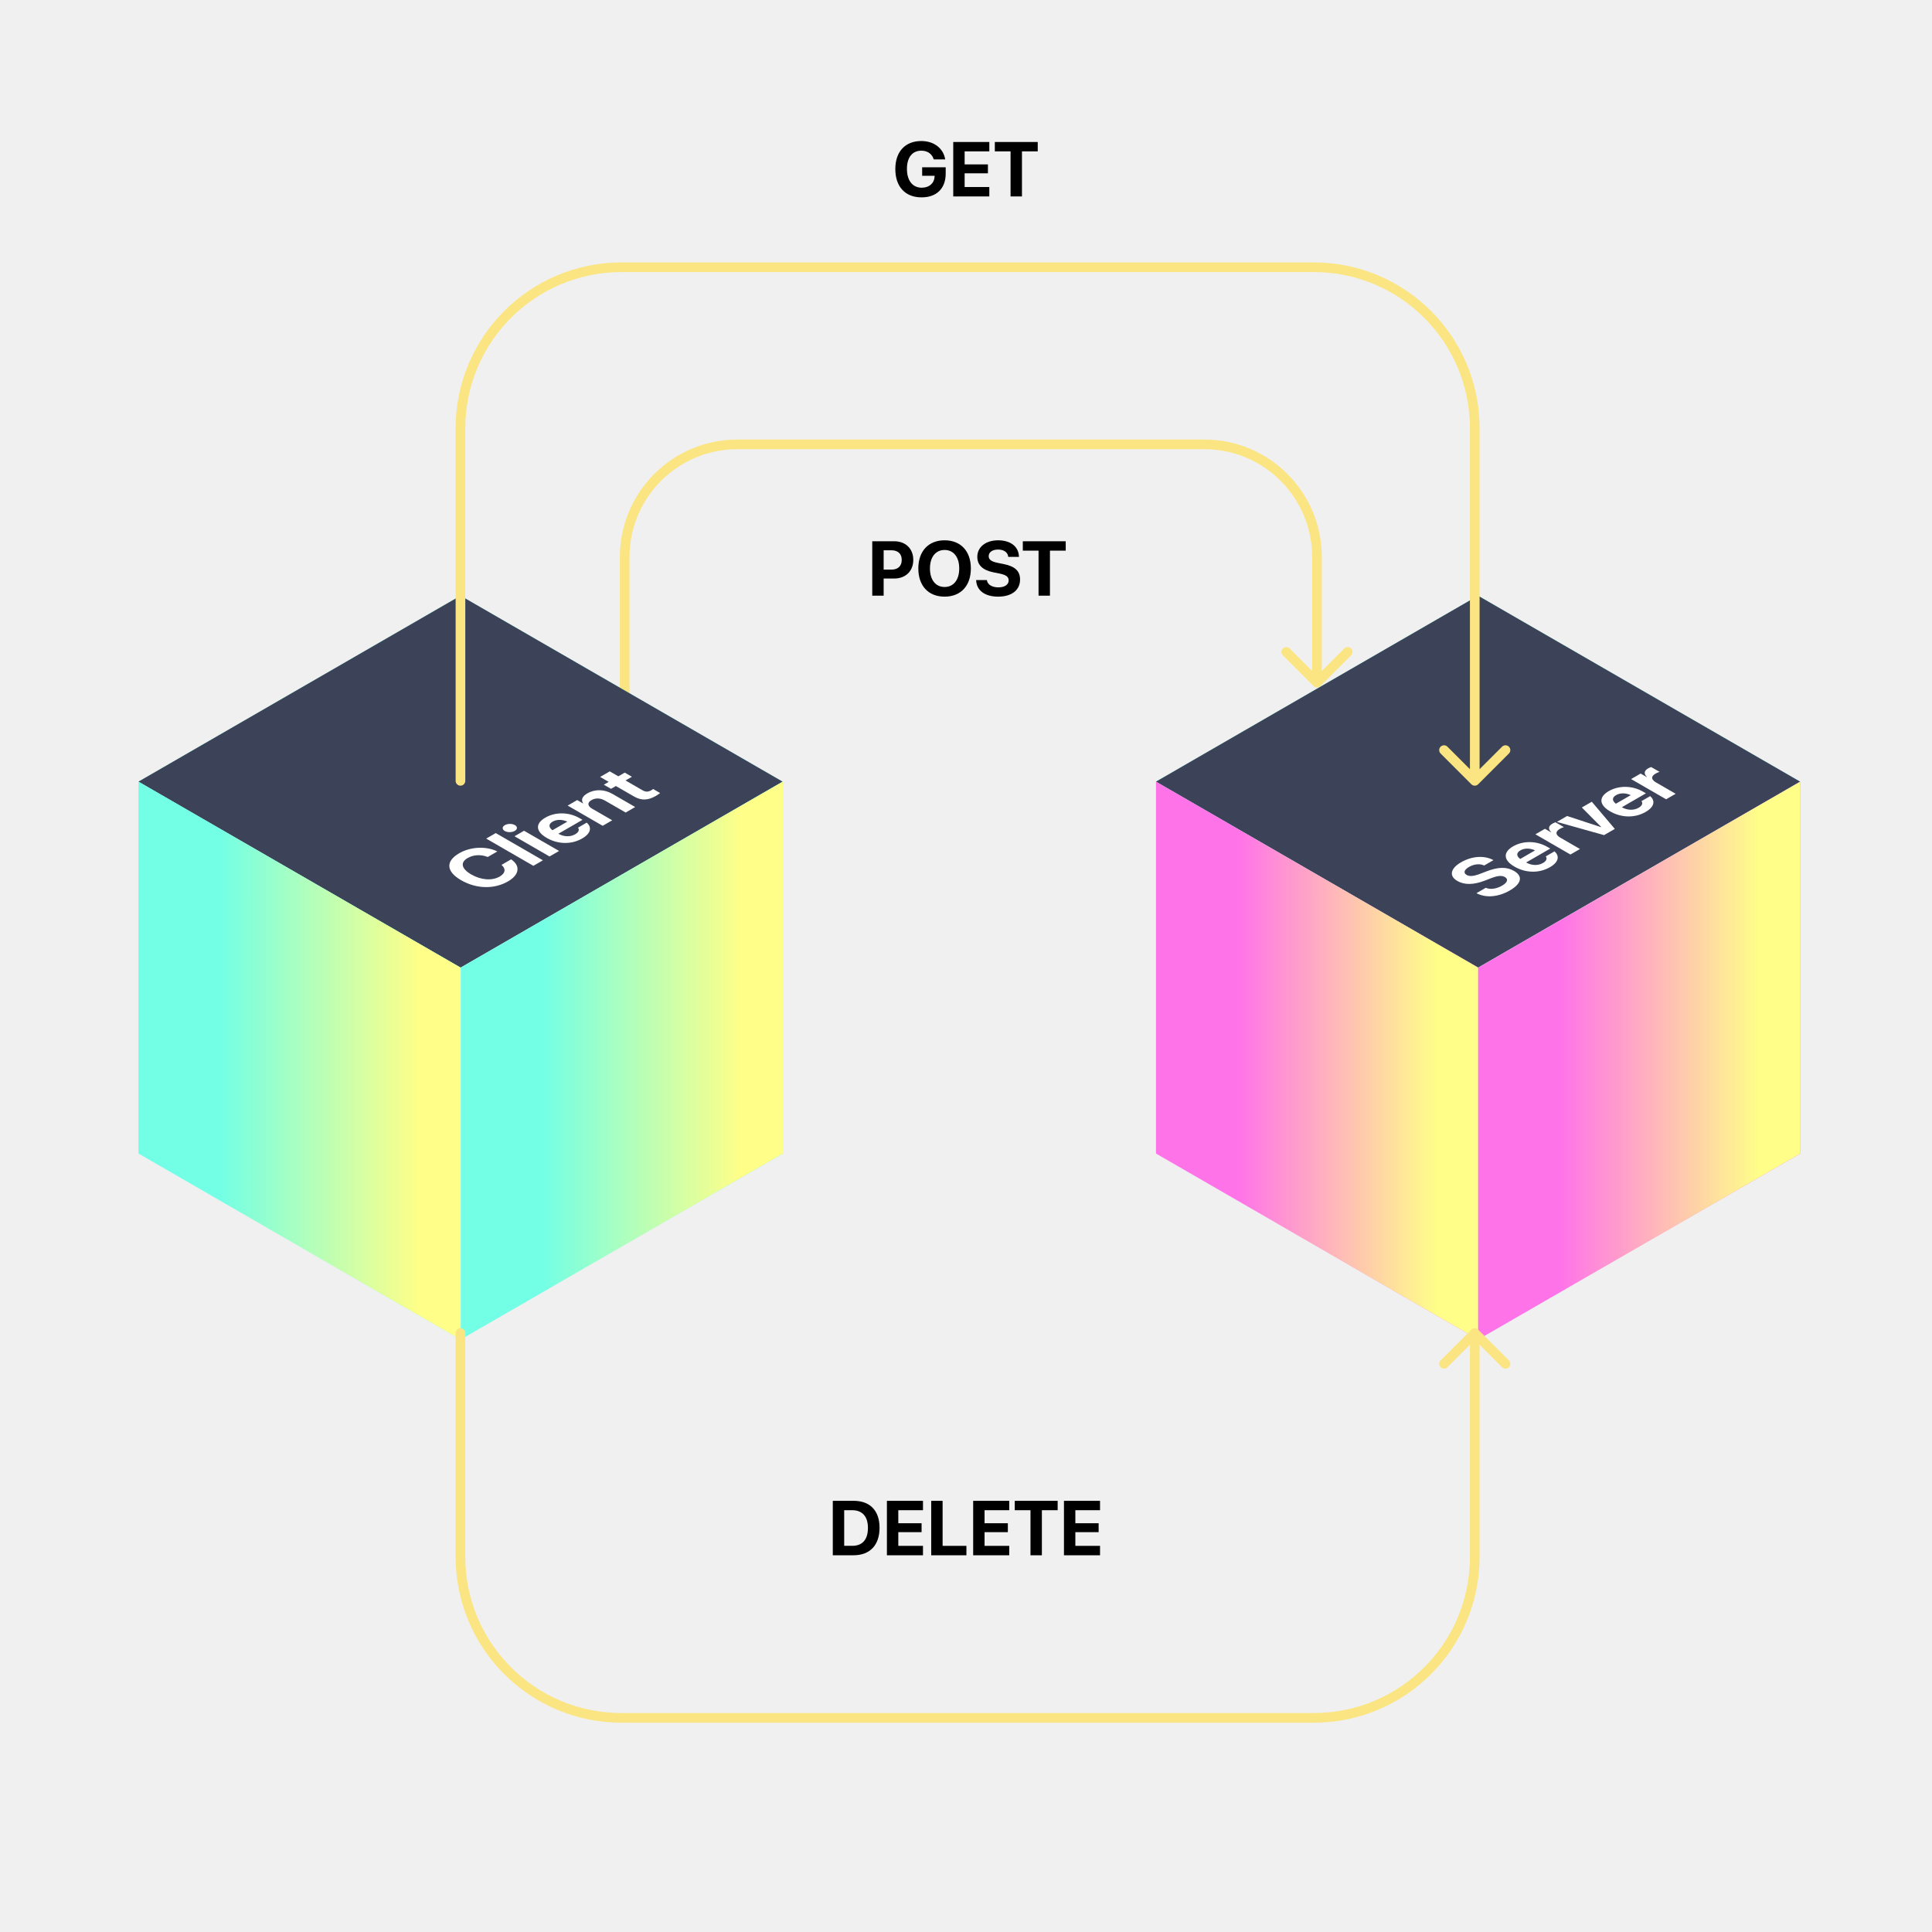
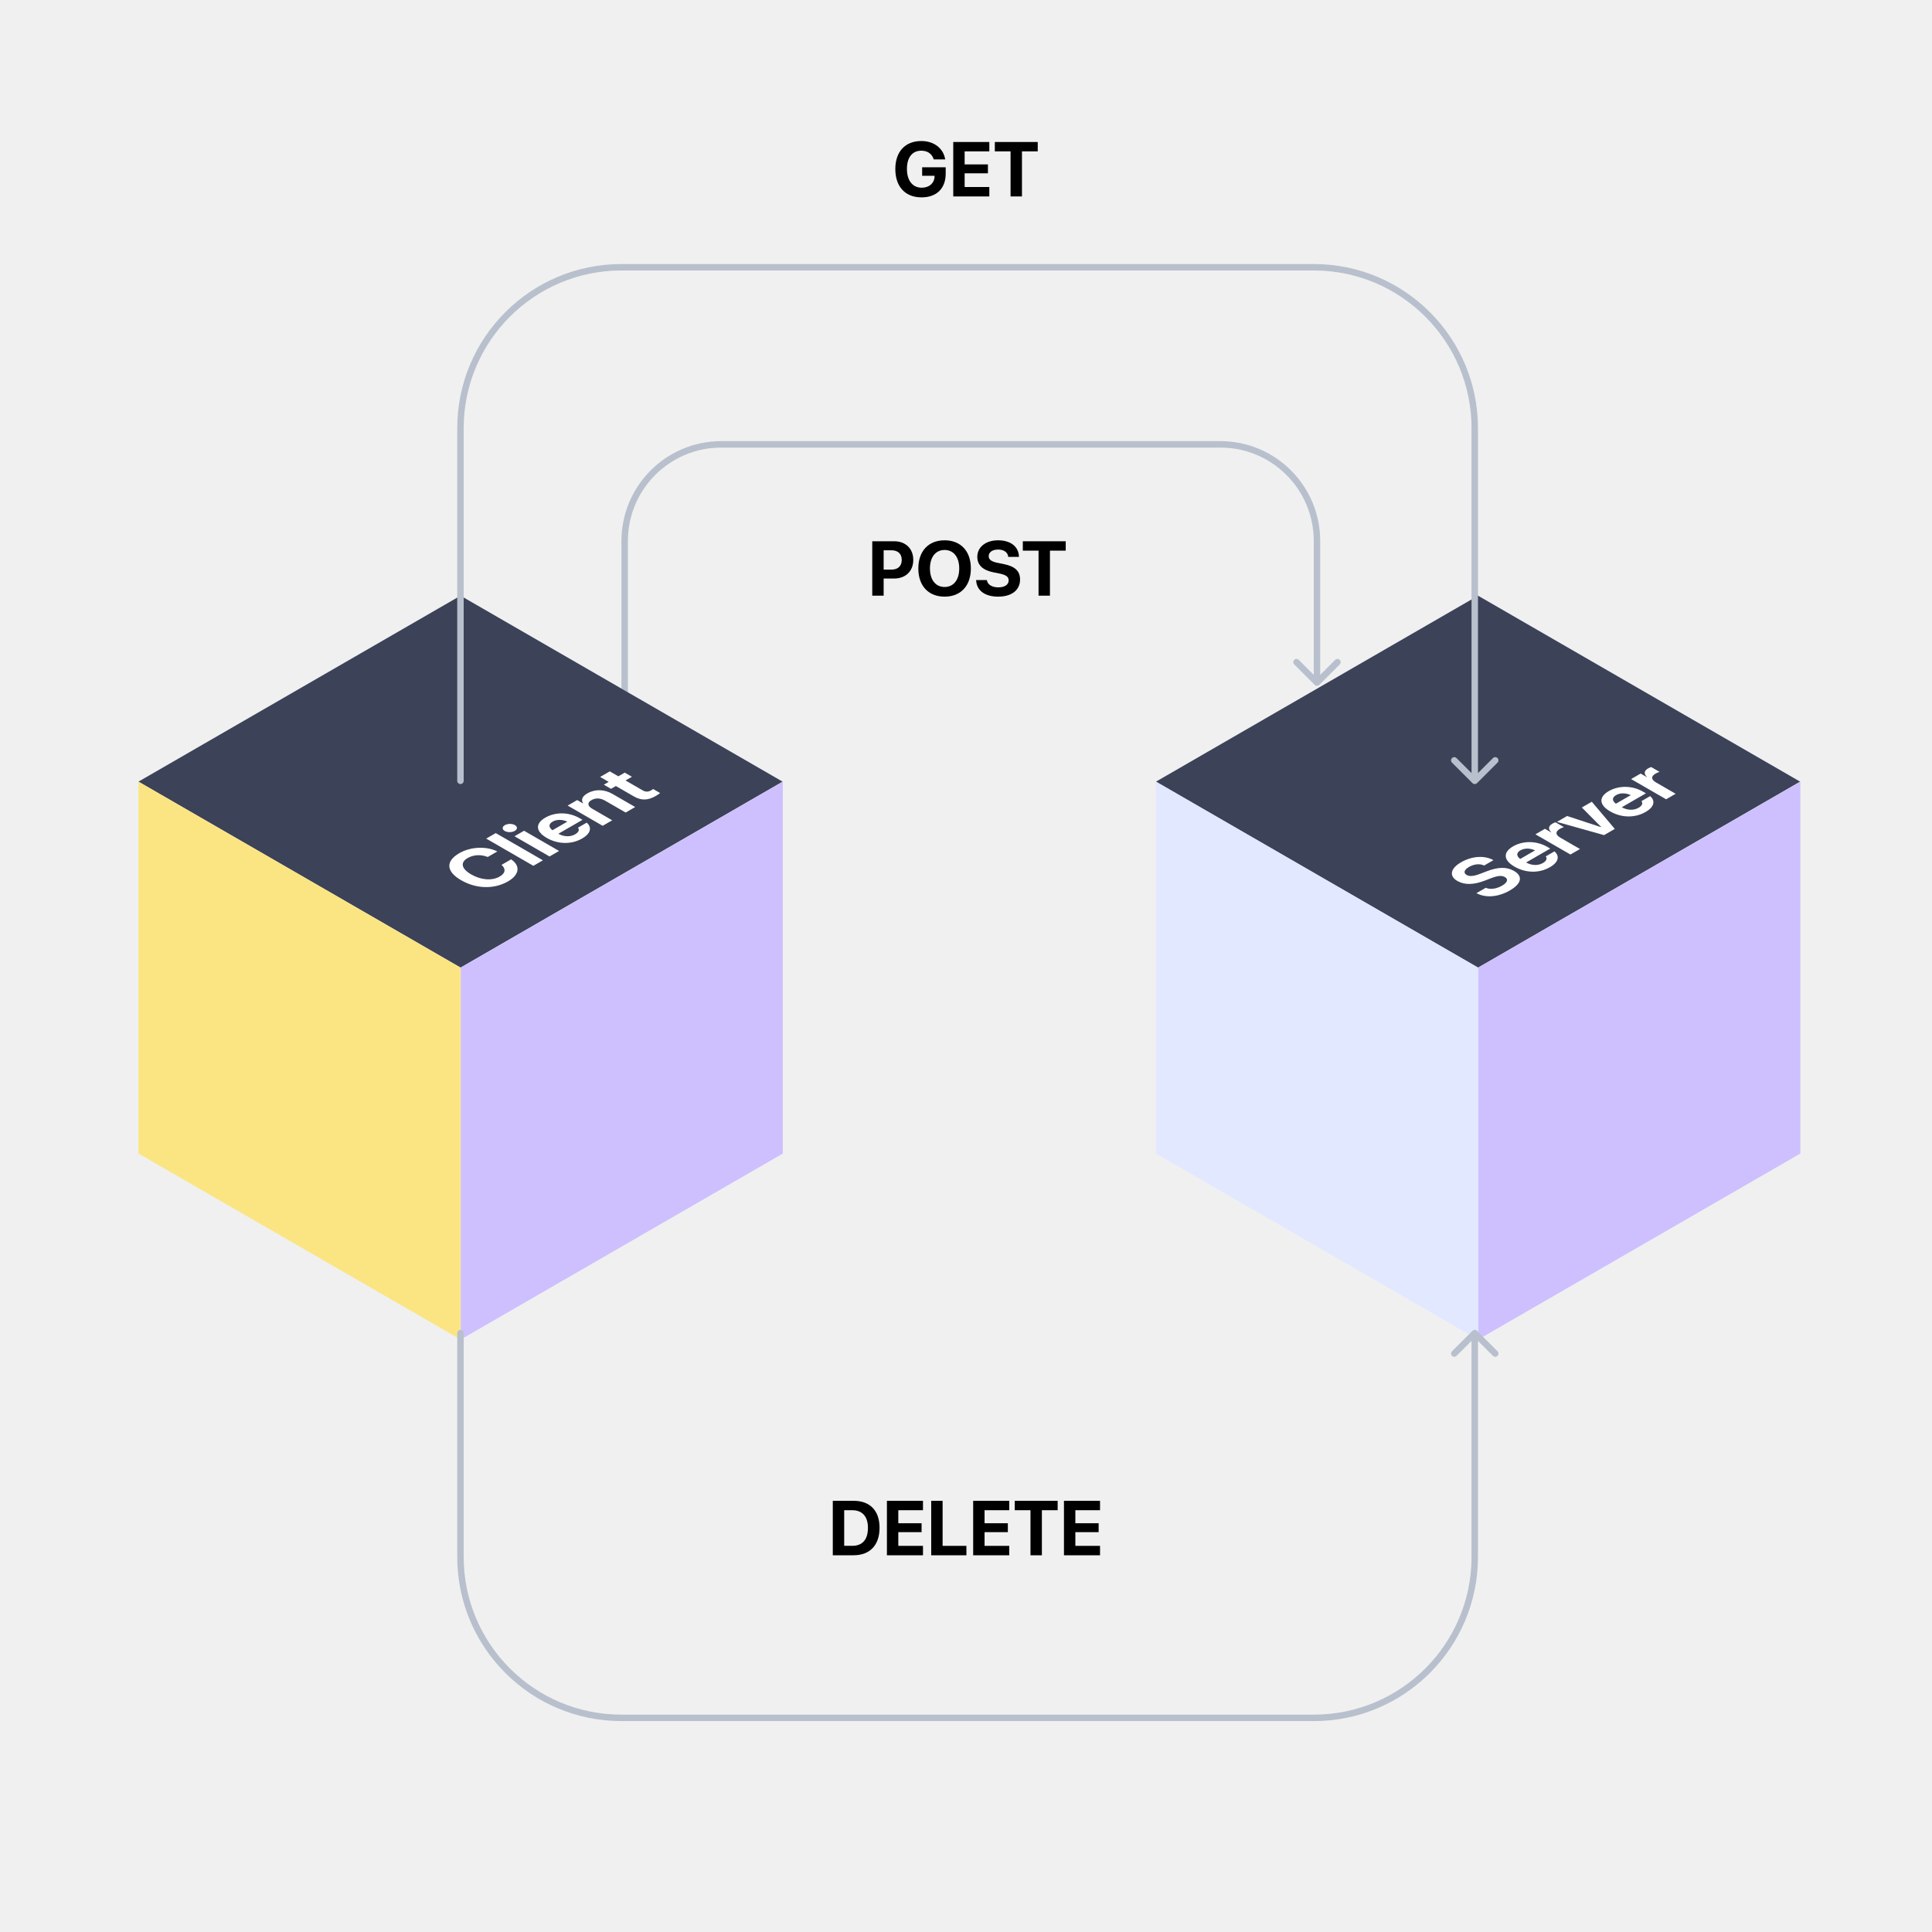
<svg xmlns="http://www.w3.org/2000/svg" width="600" height="600" viewBox="0 0 600 600" fill="none">
-   <path d="M195.5 235C195.5 235.828 194.828 236.5 194 236.5C193.172 236.5 192.5 235.828 192.5 235H195.5ZM410.061 213.061C409.475 213.646 408.525 213.646 407.939 213.061L398.393 203.515C397.808 202.929 397.808 201.979 398.393 201.393C398.979 200.808 399.929 200.808 400.515 201.393L409 209.879L417.485 201.393C418.071 200.808 419.021 200.808 419.607 201.393C420.192 201.979 420.192 202.929 419.607 203.515L410.061 213.061ZM192.5 235V173H195.5V235H192.5ZM229 136.5H374V139.5H229V136.5ZM410.5 173V212H407.5V173H410.5ZM374 136.5C394.158 136.5 410.5 152.842 410.5 173H407.5C407.5 154.498 392.502 139.5 374 139.5V136.5ZM192.5 173C192.5 152.842 208.842 136.5 229 136.5V139.5C210.498 139.5 195.5 154.498 195.5 173H192.5Z" fill="#FBE582" />
-   <rect width="115.494" height="115.494" transform="matrix(0.866025 0.5 -0.866025 0.5 459.021 185)" fill="#73FFE5" />
+   <path d="M195 235C195 235.552 194.552 236 194 236C193.448 236 193 235.552 193 235H195ZM409.707 212.707C409.317 213.098 408.683 213.098 408.293 212.707L401.929 206.343C401.538 205.953 401.538 205.319 401.929 204.929C402.319 204.538 402.953 204.538 403.343 204.929L409 210.586L414.657 204.929C415.047 204.538 415.681 204.538 416.071 204.929C416.462 205.319 416.462 205.953 416.071 206.343L409.707 212.707ZM193 235V168H195V235H193ZM224 137H379V139H224V137ZM410 168V212H408V168H410ZM379 137C396.121 137 410 150.879 410 168H408C408 151.984 395.016 139 379 139V137ZM193 168C193 150.879 206.879 137 224 137V139C207.984 139 195 151.984 195 168H193Z" fill="#B8C0CD" />
+   <rect width="115.494" height="115.494" transform="matrix(0.866025 0.5 -0.866025 0.5 143.021 185)" fill="#E1E8FF" />
+   <rect width="115.494" height="115.494" transform="matrix(0.866025 0.5 -0.866025 0.5 143.021 185)" fill="#3C4257" />
+   <path d="M43 242.747L143.021 300.494L143.021 415.988L43 358.241L43 300.494L43 242.747Z" fill="#FBE582" />
+   <path d="M143.095 300.494L243.115 242.747L243.115 358.241L143.095 415.988L143.095 358.241L143.095 300.494Z" fill="#CEC0FF" />
+   <path d="M157.776 273.721C161.318 271.676 161.663 268.91 158.832 266.947L158.73 266.877L155.747 268.6L155.828 268.67C157.168 269.901 156.944 271.201 155.178 272.221C152.834 273.574 149.424 273.34 146.339 271.559L146.329 271.553C143.264 269.783 142.878 267.826 145.222 266.473C147.049 265.418 149.302 265.336 151.261 266.069L151.474 266.145L154.458 264.422L154.356 264.375C150.967 262.746 146.176 262.922 142.624 264.973C138.352 267.44 138.494 270.639 143.213 273.363L143.223 273.369C147.942 276.094 153.494 276.194 157.776 273.721ZM165.642 268.887L168.605 267.176L153.961 258.721L150.997 260.432L165.642 268.887ZM159.867 258.041C160.76 257.526 160.75 256.723 159.908 256.237C159.065 255.75 157.675 255.744 156.782 256.26C155.889 256.776 155.899 257.578 156.741 258.065C157.584 258.551 158.974 258.557 159.867 258.041ZM170.665 265.987L173.629 264.276L162.749 257.994L159.786 259.705L170.665 265.987ZM180.794 260.397C183.899 258.604 183.564 256.676 182.296 255.557L182.215 255.475L179.495 257.045L179.535 257.092C179.931 257.567 179.86 258.381 178.642 259.084C177.13 259.957 175.171 259.916 173.405 258.932L180.895 254.608L179.982 254.08C176.694 252.182 172.533 252.088 169.346 253.928C166.159 255.768 166.332 258.223 169.793 260.221L169.803 260.227C173.284 262.237 177.465 262.319 180.794 260.397ZM171.609 255.176C172.837 254.467 174.502 254.408 176.186 255.17L171.569 257.836C170.29 256.875 170.391 255.879 171.609 255.176ZM187.167 256.459L190.131 254.748L183.879 251.139C182.458 250.319 182.326 249.27 183.656 248.502C184.985 247.735 186.467 247.817 187.888 248.637L194.302 252.34L197.265 250.629L190.242 246.574C187.695 245.104 184.803 245.004 182.407 246.387C180.763 247.336 180.408 248.42 181.098 249.463L181.037 249.498L179.251 248.467L176.288 250.178L187.167 256.459ZM203.689 247.178C204.308 246.82 204.724 246.51 205.009 246.287L202.837 245.033C202.674 245.151 202.512 245.279 202.248 245.432C201.355 245.947 200.553 246.012 199.538 245.426L194.261 242.379L196.25 241.231L194.018 239.942L192.028 241.09L189.369 239.555L186.376 241.283L189.035 242.819L187.522 243.692L189.755 244.981L191.267 244.108L196.869 247.342C199.204 248.69 201.274 248.572 203.689 247.178Z" fill="white" />
+   <rect width="115.494" height="115.494" transform="matrix(0.866025 0.5 -0.866025 0.5 459.021 185)" fill="#E1E8FF" />
  <rect width="115.494" height="115.494" transform="matrix(0.866025 0.5 -0.866025 0.5 459.021 185)" fill="#3C4257" />
-   <path d="M359 242.747L459.021 300.494L459.021 415.988L359 358.241L359 300.494L359 242.747Z" fill="#FF73E9" />
-   <path d="M359 242.747L459.021 300.494L459.021 415.988L359 358.241L359 300.494L359 242.747Z" fill="url(#paint0_linear)" />
-   <path d="M459.095 300.494L559.115 242.747L559.115 358.241L459.095 415.988L459.095 358.241L459.095 300.494Z" fill="#FF73E9" />
-   <path d="M459.095 300.494L559.115 242.747L559.115 358.241L459.095 415.988L459.095 358.241L459.095 300.494Z" fill="url(#paint1_linear)" />
+   <path d="M359 242.747L459.021 300.494L459.021 415.988L359 358.241L359 300.494L359 242.747Z" fill="#E1E8FF" />
+   <path d="M459.095 300.494L559.115 242.747L559.115 358.241L459.095 415.988L459.095 358.241L459.095 300.494Z" fill="#CEC0FF" />
  <path d="M468.888 276.543C472.582 274.411 473.008 272.102 470.197 270.479L470.187 270.473C467.883 269.143 465.254 269.219 461.58 270.637L459.713 271.352C457.693 272.131 456.405 272.254 455.481 271.721L455.471 271.715C454.426 271.112 454.649 270.151 456.212 269.237C457.724 268.364 459.48 268.159 460.779 268.733L460.911 268.797L463.803 267.127L463.6 267.022C460.89 265.622 457.115 265.844 453.725 267.801C450.478 269.676 449.909 272.043 452.589 273.59L452.599 273.596C454.801 274.868 457.643 274.821 461.114 273.485L462.961 272.77C465.153 271.938 466.371 271.809 467.365 272.383L467.375 272.389C468.492 273.034 468.167 274.077 466.472 275.055C464.798 276.022 462.879 276.309 461.55 275.764L461.418 275.711L458.526 277.381L458.698 277.469C461.57 278.928 465.406 278.553 468.888 276.543ZM481.34 269.319C484.446 267.526 484.111 265.598 482.842 264.479L482.761 264.397L480.041 265.967L480.082 266.014C480.477 266.489 480.406 267.303 479.188 268.006C477.676 268.879 475.718 268.838 473.952 267.854L481.441 263.53L480.528 263.002C477.24 261.104 473.079 261.01 469.892 262.85C466.706 264.69 466.878 267.145 470.339 269.143L470.349 269.149C473.83 271.159 478.011 271.241 481.34 269.319ZM472.155 264.098C473.383 263.389 475.048 263.331 476.732 264.092L472.115 266.758C470.836 265.797 470.938 264.801 472.155 264.098ZM487.713 265.381L490.677 263.67L484.588 260.155C483.004 259.241 482.984 258.245 484.446 257.401C484.872 257.155 485.339 256.956 485.684 256.874L483.075 255.368C482.791 255.461 482.436 255.608 482.111 255.795C480.843 256.528 480.741 257.489 481.756 258.45L481.695 258.485L479.797 257.389L476.834 259.1L487.713 265.381ZM498.156 259.352L501.495 257.424L494.351 248.987L491.255 250.774L497.274 256.838L497.213 256.874L486.678 253.417L483.512 255.245L498.156 259.352ZM511.056 252.163C514.161 250.37 513.826 248.442 512.558 247.323L512.476 247.241L509.756 248.811L509.797 248.858C510.193 249.333 510.122 250.147 508.904 250.85C507.392 251.723 505.433 251.682 503.667 250.698L511.157 246.374L510.244 245.846C506.955 243.948 502.794 243.854 499.608 245.694C496.421 247.534 496.594 249.989 500.054 251.987L500.064 251.993C503.545 254.002 507.727 254.084 511.056 252.163ZM501.871 246.942C503.099 246.233 504.763 246.174 506.448 246.936L501.83 249.602C500.552 248.641 500.653 247.645 501.871 246.942ZM517.429 248.225L520.392 246.514L514.303 242.999C512.72 242.084 512.7 241.088 514.161 240.245C514.587 239.999 515.054 239.799 515.399 239.717L512.791 238.211C512.507 238.305 512.152 238.452 511.827 238.639C510.558 239.372 510.457 240.333 511.472 241.293L511.411 241.329L509.513 240.233L506.549 241.944L517.429 248.225Z" fill="white" />
-   <rect width="115.494" height="115.494" transform="matrix(0.866025 0.5 -0.866025 0.5 143.021 185)" fill="#73FFE5" />
-   <rect width="115.494" height="115.494" transform="matrix(0.866025 0.5 -0.866025 0.5 143.021 185)" fill="#3C4257" />
-   <path d="M43 242.747L143.021 300.494L143.021 415.988L43 358.241L43 300.494L43 242.747Z" fill="#73FFE5" />
-   <path d="M43 242.747L143.021 300.494L143.021 415.988L43 358.241L43 300.494L43 242.747Z" fill="url(#paint2_linear)" />
-   <path d="M143.095 300.494L243.115 242.747L243.115 358.241L143.095 415.988L143.095 358.241L143.095 300.494Z" fill="#73FFE5" />
-   <path d="M143.095 300.494L243.115 242.747L243.115 358.241L143.095 415.988L143.095 358.241L143.095 300.494Z" fill="url(#paint3_linear)" />
-   <path d="M157.776 273.721C161.318 271.676 161.663 268.91 158.832 266.947L158.73 266.877L155.747 268.6L155.828 268.67C157.168 269.901 156.944 271.201 155.178 272.221C152.834 273.574 149.424 273.34 146.339 271.559L146.329 271.553C143.264 269.783 142.878 267.826 145.222 266.473C147.049 265.418 149.302 265.336 151.261 266.069L151.474 266.145L154.458 264.422L154.356 264.375C150.967 262.746 146.176 262.922 142.624 264.973C138.352 267.44 138.494 270.639 143.213 273.363L143.223 273.369C147.942 276.094 153.494 276.194 157.776 273.721ZM165.642 268.887L168.605 267.176L153.961 258.721L150.997 260.432L165.642 268.887ZM159.867 258.041C160.76 257.526 160.75 256.723 159.908 256.237C159.065 255.75 157.675 255.744 156.782 256.26C155.889 256.776 155.899 257.578 156.741 258.065C157.584 258.551 158.974 258.557 159.867 258.041ZM170.665 265.987L173.629 264.276L162.749 257.994L159.786 259.705L170.665 265.987ZM180.794 260.397C183.899 258.604 183.564 256.676 182.296 255.557L182.215 255.475L179.495 257.045L179.535 257.092C179.931 257.567 179.86 258.381 178.642 259.084C177.13 259.957 175.171 259.916 173.405 258.932L180.895 254.608L179.982 254.08C176.694 252.182 172.533 252.088 169.346 253.928C166.159 255.768 166.332 258.223 169.793 260.221L169.803 260.227C173.284 262.237 177.465 262.319 180.794 260.397ZM171.609 255.176C172.837 254.467 174.502 254.408 176.186 255.17L171.569 257.836C170.29 256.875 170.391 255.879 171.609 255.176ZM187.167 256.459L190.131 254.748L183.879 251.139C182.458 250.319 182.326 249.27 183.656 248.502C184.985 247.735 186.467 247.817 187.888 248.637L194.302 252.34L197.265 250.629L190.242 246.574C187.695 245.104 184.803 245.004 182.407 246.387C180.763 247.336 180.408 248.42 181.098 249.463L181.037 249.498L179.251 248.467L176.288 250.178L187.167 256.459ZM203.689 247.178C204.308 246.82 204.724 246.51 205.009 246.287L202.837 245.033C202.674 245.151 202.512 245.279 202.248 245.432C201.355 245.947 200.553 246.012 199.538 245.426L194.261 242.379L196.25 241.231L194.018 239.942L192.028 241.09L189.369 239.555L186.376 241.283L189.035 242.819L187.522 243.692L189.755 244.981L191.267 244.108L196.869 247.342C199.204 248.69 201.274 248.572 203.689 247.178Z" fill="white" />
-   <path d="M141.5 242.5C141.5 243.328 142.172 244 143 244C143.828 244 144.5 243.328 144.5 242.5H141.5ZM456.939 243.561C457.525 244.146 458.475 244.146 459.061 243.561L468.607 234.015C469.192 233.429 469.192 232.479 468.607 231.893C468.021 231.308 467.071 231.308 466.485 231.893L458 240.379L449.515 231.893C448.929 231.308 447.979 231.308 447.393 231.893C446.808 232.479 446.808 233.429 447.393 234.015L456.939 243.561ZM144.5 242.5V133H141.5V242.5H144.5ZM193 84.5H408V81.5H193V84.5ZM456.5 133V242.5H459.5V133H456.5ZM408 84.5C434.786 84.5 456.5 106.214 456.5 133H459.5C459.5 104.557 436.443 81.5 408 81.5V84.5ZM144.5 133C144.5 106.214 166.214 84.5 193 84.5V81.5C164.557 81.5 141.5 104.557 141.5 133H144.5Z" fill="#FBE582" />
-   <path d="M141.5 414C141.5 413.172 142.172 412.5 143 412.5C143.828 412.5 144.5 413.172 144.5 414H141.5ZM456.939 412.939C457.525 412.354 458.475 412.354 459.061 412.939L468.607 422.485C469.192 423.071 469.192 424.021 468.607 424.607C468.021 425.192 467.071 425.192 466.485 424.607L458 416.121L449.515 424.607C448.929 425.192 447.979 425.192 447.393 424.607C446.808 424.021 446.808 423.071 447.393 422.485L456.939 412.939ZM144.5 414V483.5H141.5V414H144.5ZM193 532H408V535H193V532ZM456.5 483.5V414H459.5V483.5H456.5ZM408 532C434.786 532 456.5 510.286 456.5 483.5H459.5C459.5 511.943 436.443 535 408 535V532ZM144.5 483.5C144.5 510.286 166.214 532 193 532V535C164.557 535 141.5 511.943 141.5 483.5H144.5Z" fill="#FBE582" />
+   <path d="M142 242.5C142 243.052 142.448 243.5 143 243.5C143.552 243.5 144 243.052 144 242.5H142ZM457.293 243.207C457.683 243.598 458.317 243.598 458.707 243.207L465.071 236.843C465.462 236.453 465.462 235.819 465.071 235.429C464.681 235.038 464.047 235.038 463.657 235.429L458 241.086L452.343 235.429C451.953 235.038 451.319 235.038 450.929 235.429C450.538 235.819 450.538 236.453 450.929 236.843L457.293 243.207ZM144 242.5V133H142V242.5H144ZM193 84H408V82H193V84ZM457 133V242.5H459V133H457ZM408 84C435.062 84 457 105.938 457 133H459C459 104.833 436.167 82 408 82V84ZM144 133C144 105.938 165.938 84 193 84V82C164.833 82 142 104.833 142 133H144Z" fill="#B8C0CD" />
+   <path d="M142 414C142 413.448 142.448 413 143 413C143.552 413 144 413.448 144 414H142ZM457.293 413.293C457.683 412.902 458.317 412.902 458.707 413.293L465.071 419.657C465.462 420.047 465.462 420.681 465.071 421.071C464.681 421.462 464.047 421.462 463.657 421.071L458 415.414L452.343 421.071C451.953 421.462 451.319 421.462 450.929 421.071C450.538 420.681 450.538 420.047 450.929 419.657L457.293 413.293ZM144 414V483.5H142V414H144ZM193 532.5H408V534.5H193V532.5ZM457 483.5V414H459V483.5H457ZM408 532.5C435.062 532.5 457 510.562 457 483.5H459C459 511.667 436.167 534.5 408 534.5V532.5ZM144 483.5C144 510.562 165.938 532.5 193 532.5V534.5C164.833 534.5 142 511.667 142 483.5H144Z" fill="#B8C0CD" />
  <path d="M286.195 61.293C290.906 61.293 293.695 58.504 293.695 53.898V51.953H286.383V54.59H290.25L290.238 54.836C290.145 56.922 288.562 58.293 286.254 58.293C283.441 58.293 281.66 56.125 281.66 52.457V52.445C281.66 48.859 283.336 46.797 286.125 46.797C288.035 46.797 289.383 47.746 289.945 49.387L289.992 49.504H293.543L293.508 49.34C292.945 46.164 290.18 43.797 286.113 43.797C281.156 43.797 278.051 47.066 278.051 52.48V52.492C278.051 58 281.145 61.293 286.195 61.293ZM296.039 61H307.242V58.082H299.578V53.828H306.809V51.062H299.578V47.008H307.242V44.09H296.039V61ZM313.84 61H317.379V47.008H322.277V44.09H308.953V47.008H313.84V61Z" fill="black" />
  <path d="M258.633 483H265.09C270.164 483 273.152 479.848 273.152 474.48V474.457C273.152 469.102 270.152 466.09 265.09 466.09H258.633V483ZM262.172 480.07V469.008H264.668C267.773 469.008 269.543 470.941 269.543 474.469V474.492C269.543 478.148 267.832 480.07 264.668 480.07H262.172ZM275.438 483H286.641V480.082H278.977V475.828H286.207V473.062H278.977V469.008H286.641V466.09H275.438V483ZM289.195 483H300.129V480.082H292.734V466.09H289.195V483ZM302.227 483H313.43V480.082H305.766V475.828H312.996V473.062H305.766V469.008H313.43V466.09H302.227V483ZM320.027 483H323.566V469.008H328.465V466.09H315.141V469.008H320.027V483ZM330.422 483H341.625V480.082H333.961V475.828H341.191V473.062H333.961V469.008H341.625V466.09H330.422V483Z" fill="black" />
  <path d="M270.887 185H274.426V179.668H277.684C281.246 179.668 283.625 177.371 283.625 173.891V173.867C283.625 170.387 281.246 168.09 277.684 168.09H270.887V185ZM276.816 170.891C278.844 170.891 280.039 171.957 280.039 173.879V173.902C280.039 175.824 278.844 176.902 276.816 176.902H274.426V170.891H276.816ZM293.352 185.293C298.379 185.293 301.508 181.93 301.508 176.551V176.527C301.508 171.16 298.367 167.797 293.352 167.797C288.348 167.797 285.195 171.148 285.195 176.527V176.551C285.195 181.93 288.324 185.293 293.352 185.293ZM293.352 182.293C290.574 182.293 288.805 180.09 288.805 176.551V176.527C288.805 172.988 290.586 170.797 293.352 170.797C296.129 170.797 297.898 173 297.898 176.527V176.551C297.898 180.055 296.164 182.293 293.352 182.293ZM309.969 185.293C314.234 185.293 316.789 183.23 316.789 179.984V179.973C316.789 177.312 315.195 175.871 311.656 175.168L309.863 174.805C307.918 174.418 307.051 173.797 307.051 172.73V172.719C307.051 171.512 308.141 170.68 309.957 170.668C311.703 170.668 312.922 171.477 313.098 172.801L313.109 172.941H316.449L316.438 172.719C316.273 169.754 313.871 167.797 309.957 167.797C306.207 167.797 303.512 169.836 303.512 172.93V172.941C303.512 175.484 305.199 177.078 308.539 177.746L310.32 178.098C312.418 178.531 313.25 179.105 313.25 180.254V180.266C313.25 181.555 312.02 182.41 310.062 182.41C308.129 182.41 306.734 181.59 306.512 180.277L306.488 180.148H303.148L303.16 180.336C303.359 183.453 305.949 185.293 309.969 185.293ZM322.531 185H326.07V171.008H330.969V168.09H317.645V171.008H322.531V185Z" fill="black" />
-   <defs>
-     <linearGradient id="paint0_linear" x1="458.995" y1="410.495" x2="359.108" y2="410.495" gradientUnits="userSpaceOnUse">
-       <stop offset="0.13" stop-color="#FEFE88" />
-       <stop offset="0.748" stop-color="#FEFE88" stop-opacity="0" />
-     </linearGradient>
-     <linearGradient id="paint1_linear" x1="559.09" y1="352.778" x2="459.203" y2="352.778" gradientUnits="userSpaceOnUse">
-       <stop offset="0.13" stop-color="#FEFE88" />
-       <stop offset="0.748" stop-color="#FEFE88" stop-opacity="0" />
-     </linearGradient>
-     <linearGradient id="paint2_linear" x1="142.995" y1="410.495" x2="43.108" y2="410.495" gradientUnits="userSpaceOnUse">
-       <stop offset="0.13" stop-color="#FEFE88" />
-       <stop offset="0.748" stop-color="#FEFE88" stop-opacity="0" />
-     </linearGradient>
-     <linearGradient id="paint3_linear" x1="243.09" y1="352.778" x2="143.203" y2="352.778" gradientUnits="userSpaceOnUse">
-       <stop offset="0.13" stop-color="#FEFE88" />
-       <stop offset="0.748" stop-color="#FEFE88" stop-opacity="0" />
-     </linearGradient>
-   </defs>
</svg>
